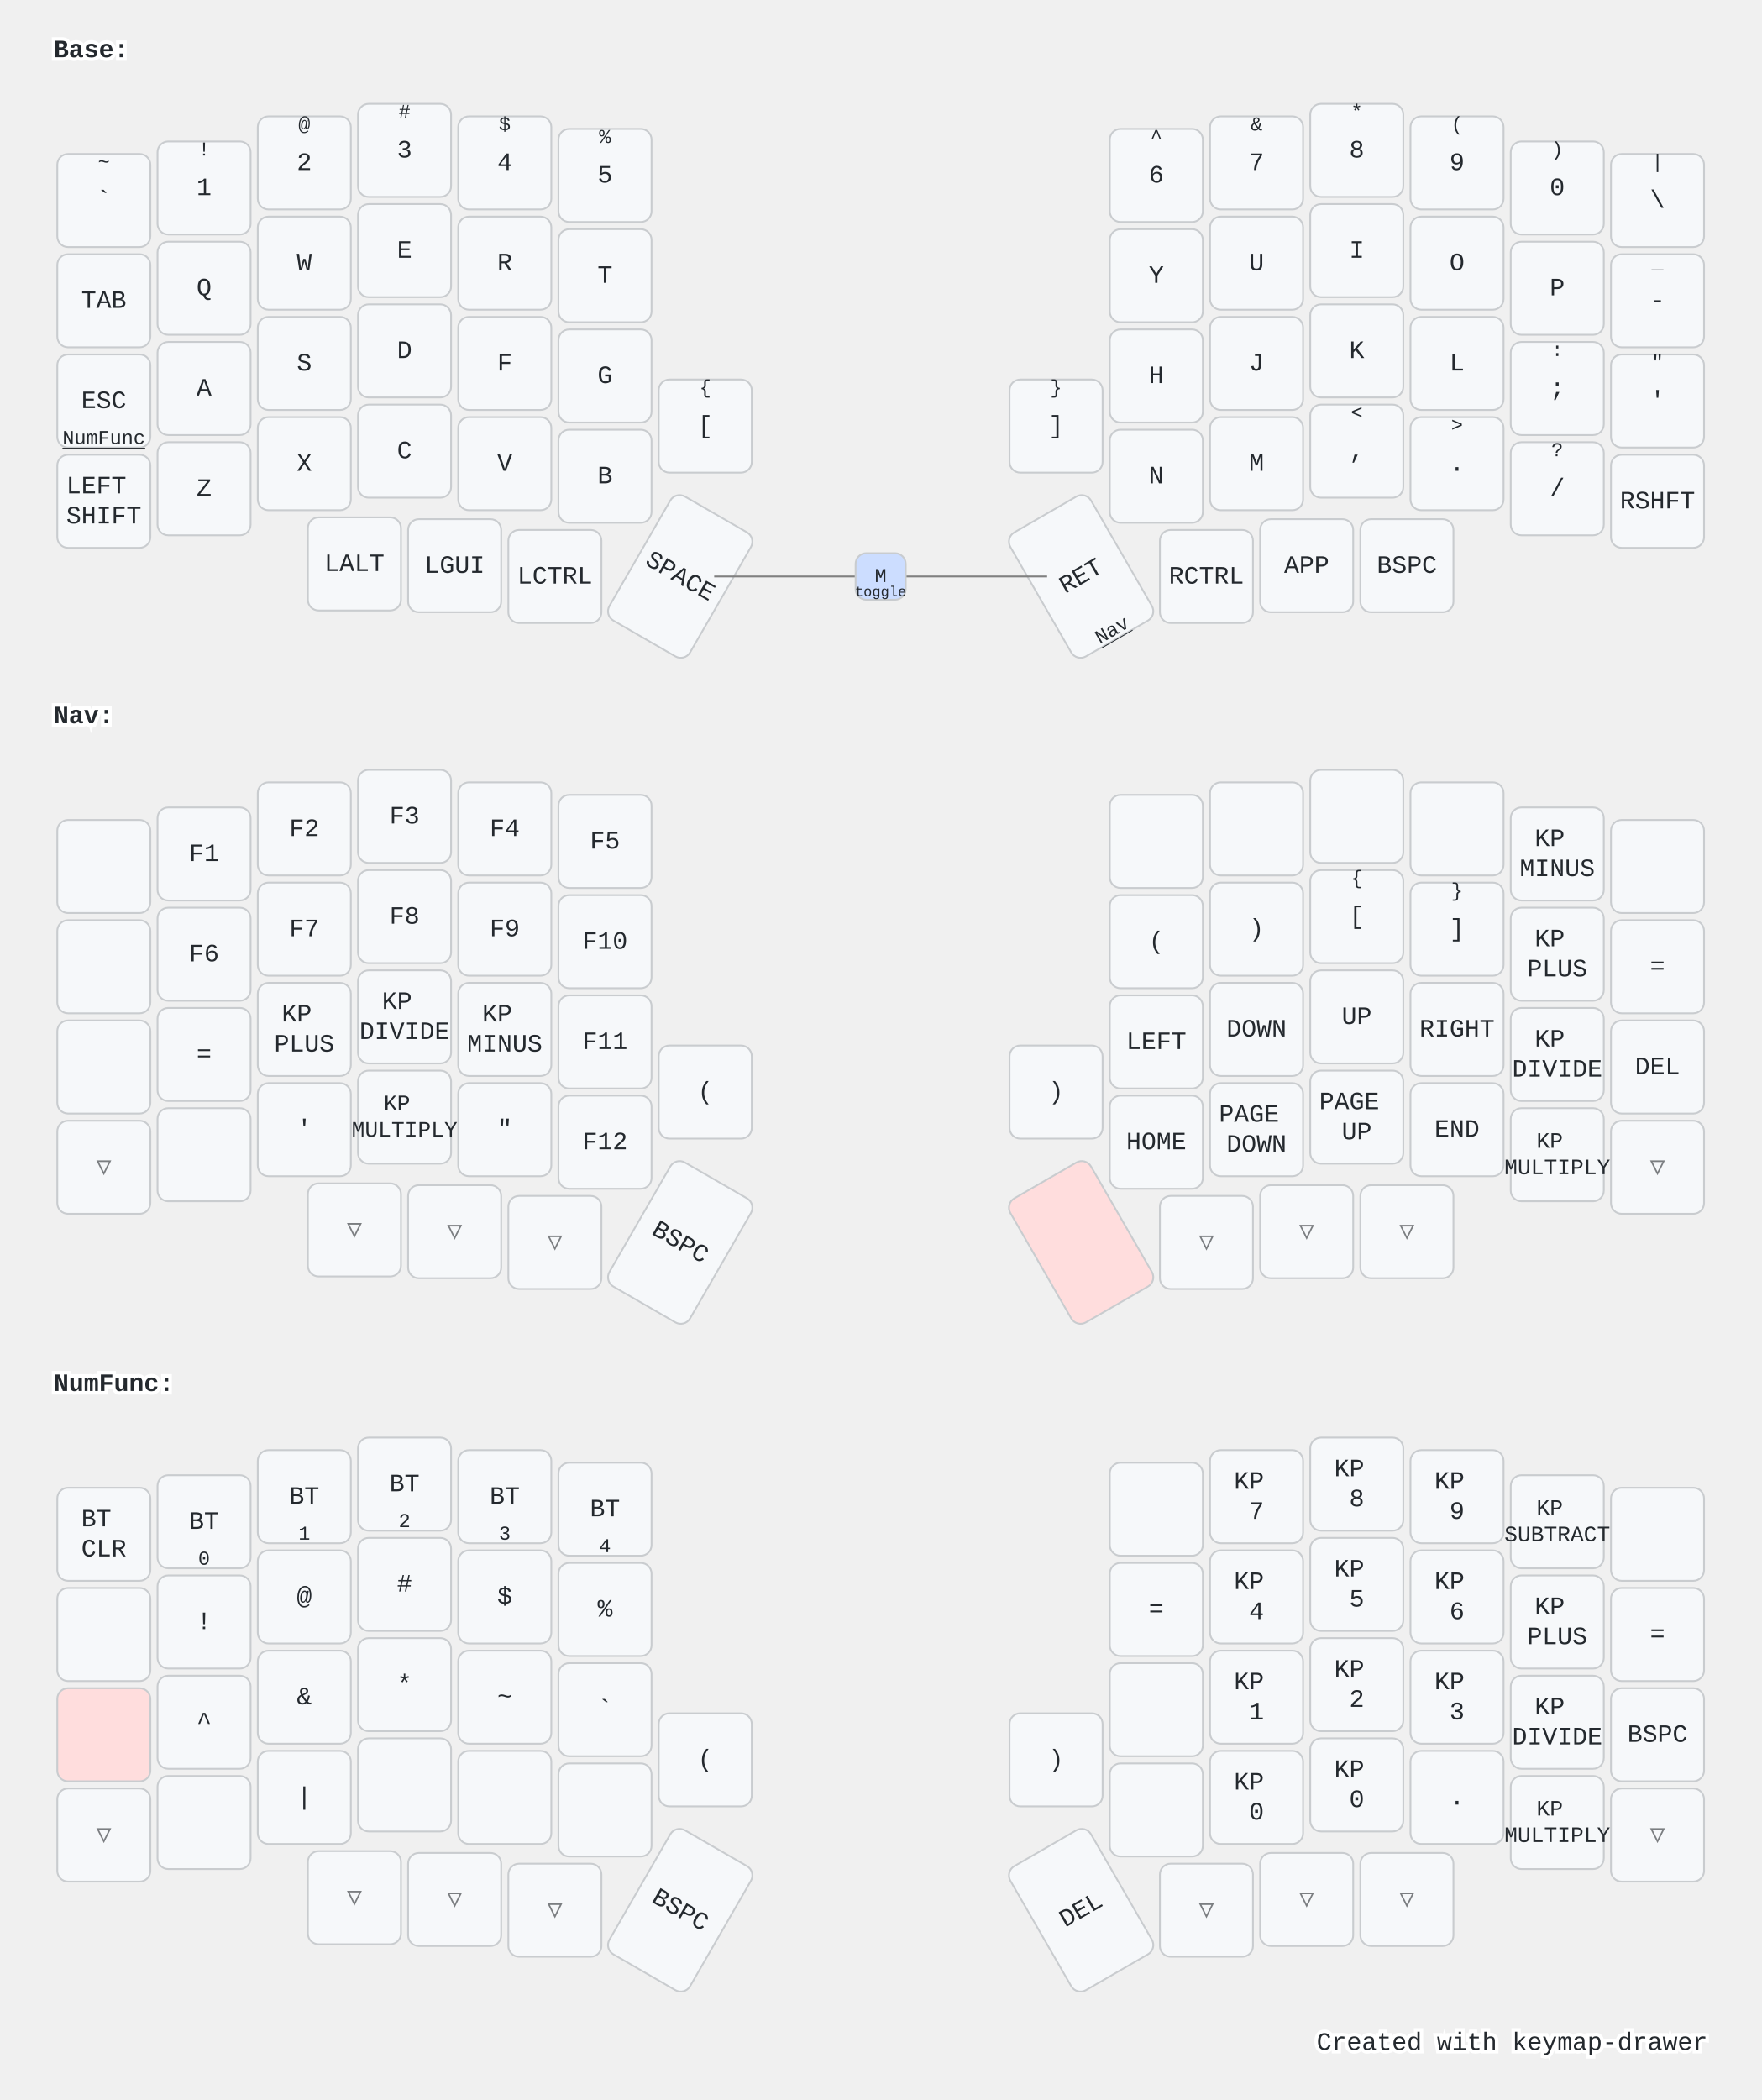
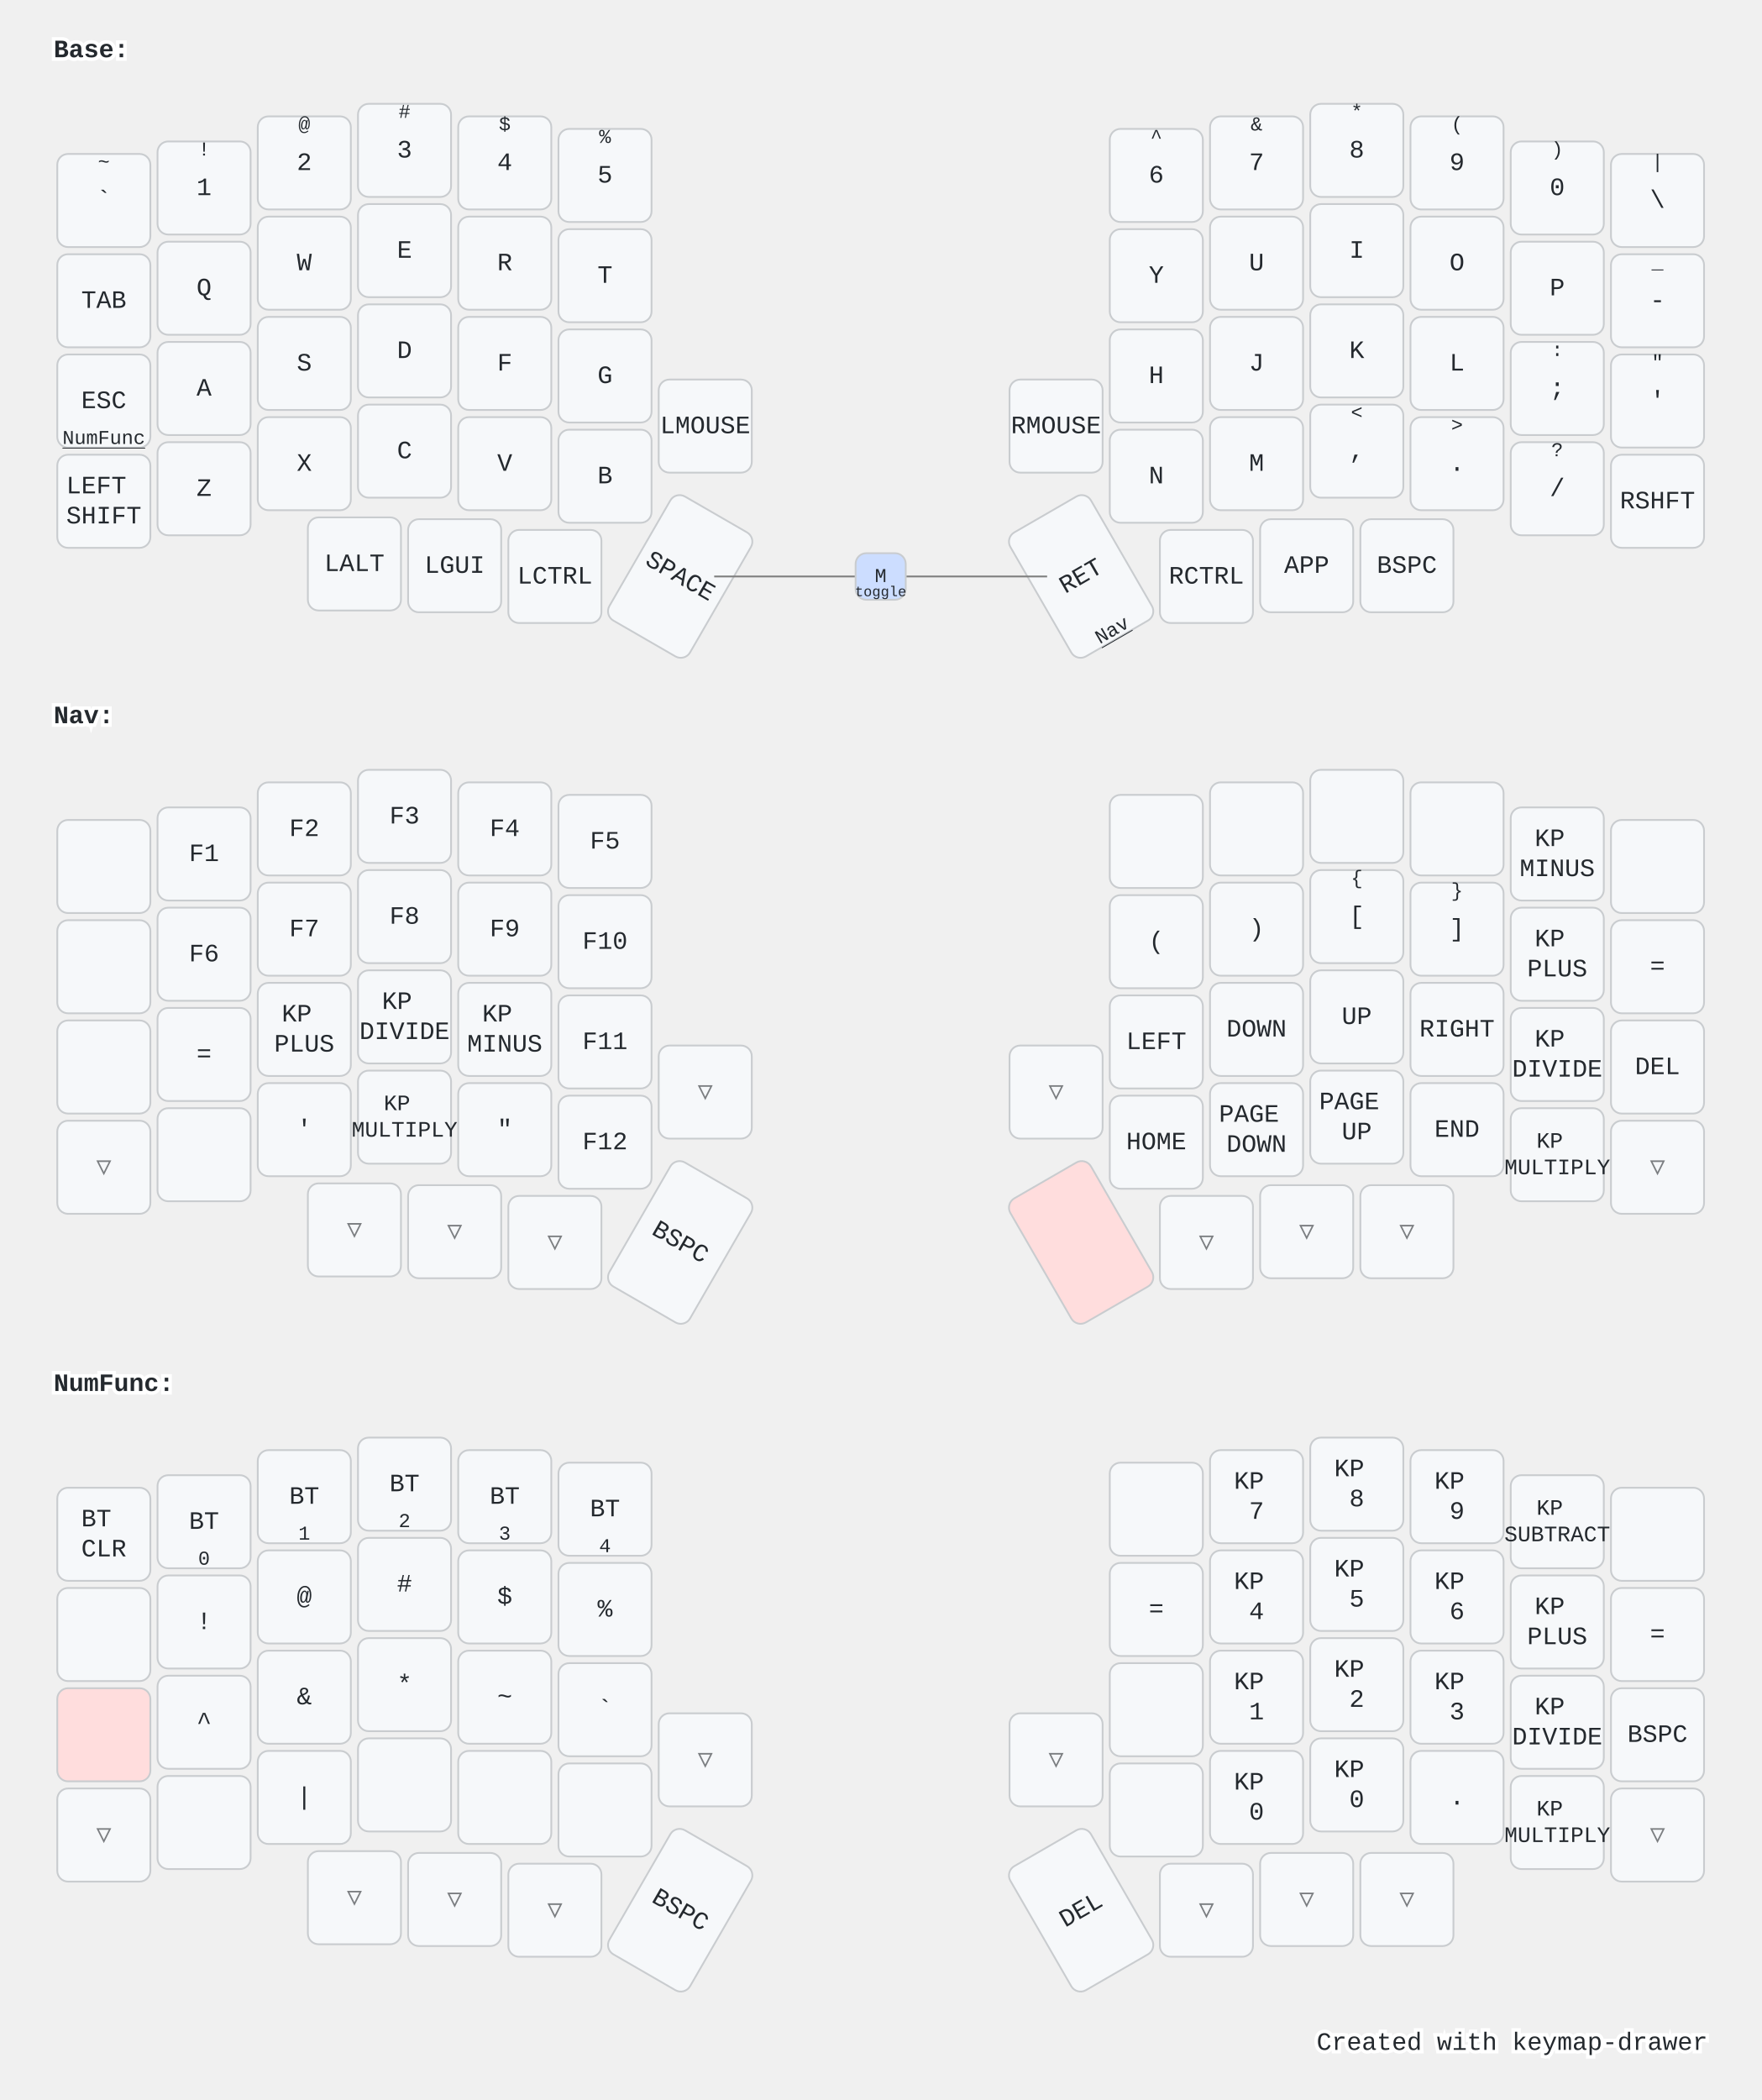
<svg xmlns="http://www.w3.org/2000/svg" width="984" height="1173" viewBox="0 0 984 1173" class="keymap">
  <style>/* inherit to force styles through use tags */
svg path {
    fill: inherit;
}

/* font and background color specifications */
svg.keymap {
    font-family: SFMono-Regular,Consolas,Liberation Mono,Menlo,monospace;
    font-size: 14px;
    font-kerning: normal;
    text-rendering: optimizeLegibility;
    fill: #24292e;
}

/* default key styling */
rect.key {
    fill: #f6f8fa;
}

rect.key, rect.combo {
    stroke: #c9cccf;
    stroke-width: 1;
}

/* default key side styling, only used is draw_key_sides is set */
rect.side {
    filter: brightness(90%);
}

/* color accent for combo boxes */
rect.combo, rect.combo-separate {
    fill: #cdf;
}

/* color accent for held keys */
rect.held, rect.combo.held {
    fill: #fdd;
}

/* color accent for ghost (optional) keys */
rect.ghost, rect.combo.ghost {
    stroke-dasharray: 4, 4;
    stroke-width: 2;
}

text {
    text-anchor: middle;
    dominant-baseline: middle;
}

/* styling for layer labels */
text.label {
    font-weight: bold;
    text-anchor: start;
    stroke: white;
    stroke-width: 4;
    paint-order: stroke;
}

/* styling for optional footer */
text.footer {
    text-anchor: end;
    dominant-baseline: auto;
    stroke: white;
    stroke-width: 4;
    paint-order: stroke;
}

/* styling for combo tap, and key non-tap label text */
text.combo, text.hold, text.shifted, text.left, text.right, text.tl, text.tr, text.bl, text.br {
    font-size: 11px;
}

text.hold, text.bl, text.br {
    text-anchor: middle;
    dominant-baseline: auto;
}

text.shifted, text.tl, text.tr {
    text-anchor: middle;
    dominant-baseline: hanging;
}

text.left, text.tl, text.bl {
    text-anchor: start;
}

text.right, text.tr, text.br {
    text-anchor: end;
}

text.layer-activator {
    text-decoration: underline;
}

/* styling for hold/shifted label text in combo box */
text.combo.hold, text.combo.shifted, text.combo.left, text.combo.right {
    font-size: 8px;
}

/* lighter symbol for transparent keys */
text.trans {
    fill: #7b7e81;
}

/* styling for combo dendrons */
path.combo {
    stroke-width: 1;
    stroke: gray;
    fill: none;
}

/* Start Tabler Icons Cleanup */
/* cannot use height/width with glyphs */
.icon-tabler &gt; path {
    fill: inherit;
    stroke: inherit;
    stroke-width: 2;
}
/* hide tabler's default box */
.icon-tabler &gt; path[stroke="none"][fill="none"] {
    visibility: hidden;
}
/* End Tabler Icons Cleanup */

@media (prefers-color-scheme: dark) {
svg.keymap { fill: #d1d6db; }
rect.key { fill: #3f4750; }
rect.key, rect.combo { stroke: #60666c; }
rect.combo, rect.combo-separate { fill: #1f3d7a; }
rect.held, rect.combo.held { fill: #854747; }
text.label, text.footer { stroke: black; }
text.trans { fill: #7e8184; }
path.combo { stroke: #7f7f7f; }

}</style>
  <g transform="translate(30, 0)" class="layer-Base">
    <text x="0" y="28" class="label" id="Base">Base:</text>
    <g transform="translate(0, 56)">
      <g transform="translate(28, 56)" class="key keypos-0">
        <rect rx="6" ry="6" x="-26" y="-26" width="52" height="52" class="key" />
        <text x="0" y="0" class="key tap">`</text>
        <text x="0" y="-24" class="key shifted">~</text>
      </g>
      <g transform="translate(84, 49)" class="key keypos-1">
        <rect rx="6" ry="6" x="-26" y="-26" width="52" height="52" class="key" />
        <text x="0" y="0" class="key tap">1</text>
        <text x="0" y="-24" class="key shifted">!</text>
      </g>
      <g transform="translate(140, 35)" class="key keypos-2">
        <rect rx="6" ry="6" x="-26" y="-26" width="52" height="52" class="key" />
        <text x="0" y="0" class="key tap">2</text>
        <text x="0" y="-24" class="key shifted">@</text>
      </g>
      <g transform="translate(196, 28)" class="key keypos-3">
        <rect rx="6" ry="6" x="-26" y="-26" width="52" height="52" class="key" />
        <text x="0" y="0" class="key tap">3</text>
        <text x="0" y="-24" class="key shifted">#</text>
      </g>
      <g transform="translate(252, 35)" class="key keypos-4">
        <rect rx="6" ry="6" x="-26" y="-26" width="52" height="52" class="key" />
        <text x="0" y="0" class="key tap">4</text>
        <text x="0" y="-24" class="key shifted">$</text>
      </g>
      <g transform="translate(308, 42)" class="key keypos-5">
        <rect rx="6" ry="6" x="-26" y="-26" width="52" height="52" class="key" />
        <text x="0" y="0" class="key tap">5</text>
        <text x="0" y="-24" class="key shifted">%</text>
      </g>
      <g transform="translate(616, 42)" class="key keypos-6">
        <rect rx="6" ry="6" x="-26" y="-26" width="52" height="52" class="key" />
        <text x="0" y="0" class="key tap">6</text>
        <text x="0" y="-24" class="key shifted">^</text>
      </g>
      <g transform="translate(672, 35)" class="key keypos-7">
        <rect rx="6" ry="6" x="-26" y="-26" width="52" height="52" class="key" />
        <text x="0" y="0" class="key tap">7</text>
        <text x="0" y="-24" class="key shifted">&amp;</text>
      </g>
      <g transform="translate(728, 28)" class="key keypos-8">
        <rect rx="6" ry="6" x="-26" y="-26" width="52" height="52" class="key" />
        <text x="0" y="0" class="key tap">8</text>
        <text x="0" y="-24" class="key shifted">*</text>
      </g>
      <g transform="translate(784, 35)" class="key keypos-9">
        <rect rx="6" ry="6" x="-26" y="-26" width="52" height="52" class="key" />
        <text x="0" y="0" class="key tap">9</text>
        <text x="0" y="-24" class="key shifted">(</text>
      </g>
      <g transform="translate(840, 49)" class="key keypos-10">
        <rect rx="6" ry="6" x="-26" y="-26" width="52" height="52" class="key" />
        <text x="0" y="0" class="key tap">0</text>
        <text x="0" y="-24" class="key shifted">)</text>
      </g>
      <g transform="translate(896, 56)" class="key keypos-11">
        <rect rx="6" ry="6" x="-26" y="-26" width="52" height="52" class="key" />
        <text x="0" y="0" class="key tap">\</text>
        <text x="0" y="-24" class="key shifted">|</text>
      </g>
      <g transform="translate(28, 112)" class="key keypos-12">
        <rect rx="6" ry="6" x="-26" y="-26" width="52" height="52" class="key" />
        <text x="0" y="0" class="key tap">TAB</text>
      </g>
      <g transform="translate(84, 105)" class="key keypos-13">
        <rect rx="6" ry="6" x="-26" y="-26" width="52" height="52" class="key" />
        <text x="0" y="0" class="key tap">Q</text>
      </g>
      <g transform="translate(140, 91)" class="key keypos-14">
        <rect rx="6" ry="6" x="-26" y="-26" width="52" height="52" class="key" />
        <text x="0" y="0" class="key tap">W</text>
      </g>
      <g transform="translate(196, 84)" class="key keypos-15">
        <rect rx="6" ry="6" x="-26" y="-26" width="52" height="52" class="key" />
        <text x="0" y="0" class="key tap">E</text>
      </g>
      <g transform="translate(252, 91)" class="key keypos-16">
        <rect rx="6" ry="6" x="-26" y="-26" width="52" height="52" class="key" />
        <text x="0" y="0" class="key tap">R</text>
      </g>
      <g transform="translate(308, 98)" class="key keypos-17">
        <rect rx="6" ry="6" x="-26" y="-26" width="52" height="52" class="key" />
        <text x="0" y="0" class="key tap">T</text>
      </g>
      <g transform="translate(616, 98)" class="key keypos-18">
        <rect rx="6" ry="6" x="-26" y="-26" width="52" height="52" class="key" />
        <text x="0" y="0" class="key tap">Y</text>
      </g>
      <g transform="translate(672, 91)" class="key keypos-19">
        <rect rx="6" ry="6" x="-26" y="-26" width="52" height="52" class="key" />
        <text x="0" y="0" class="key tap">U</text>
      </g>
      <g transform="translate(728, 84)" class="key keypos-20">
        <rect rx="6" ry="6" x="-26" y="-26" width="52" height="52" class="key" />
        <text x="0" y="0" class="key tap">I</text>
      </g>
      <g transform="translate(784, 91)" class="key keypos-21">
        <rect rx="6" ry="6" x="-26" y="-26" width="52" height="52" class="key" />
        <text x="0" y="0" class="key tap">O</text>
      </g>
      <g transform="translate(840, 105)" class="key keypos-22">
        <rect rx="6" ry="6" x="-26" y="-26" width="52" height="52" class="key" />
        <text x="0" y="0" class="key tap">P</text>
      </g>
      <g transform="translate(896, 112)" class="key keypos-23">
        <rect rx="6" ry="6" x="-26" y="-26" width="52" height="52" class="key" />
        <text x="0" y="0" class="key tap">-</text>
        <text x="0" y="-24" class="key shifted">_</text>
      </g>
      <g transform="translate(28, 168)" class="key keypos-24">
        <rect rx="6" ry="6" x="-26" y="-26" width="52" height="52" class="key" />
        <text x="0" y="0" class="key tap">ESC</text>
        <a href="#NumFunc">
          <text x="0" y="24" class="key hold layer-activator">NumFunc</text>
        </a>
      </g>
      <g transform="translate(84, 161)" class="key keypos-25">
        <rect rx="6" ry="6" x="-26" y="-26" width="52" height="52" class="key" />
        <text x="0" y="0" class="key tap">A</text>
      </g>
      <g transform="translate(140, 147)" class="key keypos-26">
        <rect rx="6" ry="6" x="-26" y="-26" width="52" height="52" class="key" />
        <text x="0" y="0" class="key tap">S</text>
      </g>
      <g transform="translate(196, 140)" class="key keypos-27">
        <rect rx="6" ry="6" x="-26" y="-26" width="52" height="52" class="key" />
        <text x="0" y="0" class="key tap">D</text>
      </g>
      <g transform="translate(252, 147)" class="key keypos-28">
        <rect rx="6" ry="6" x="-26" y="-26" width="52" height="52" class="key" />
        <text x="0" y="0" class="key tap">F</text>
      </g>
      <g transform="translate(308, 154)" class="key keypos-29">
        <rect rx="6" ry="6" x="-26" y="-26" width="52" height="52" class="key" />
        <text x="0" y="0" class="key tap">G</text>
      </g>
      <g transform="translate(616, 154)" class="key keypos-30">
        <rect rx="6" ry="6" x="-26" y="-26" width="52" height="52" class="key" />
        <text x="0" y="0" class="key tap">H</text>
      </g>
      <g transform="translate(672, 147)" class="key keypos-31">
        <rect rx="6" ry="6" x="-26" y="-26" width="52" height="52" class="key" />
        <text x="0" y="0" class="key tap">J</text>
      </g>
      <g transform="translate(728, 140)" class="key keypos-32">
        <rect rx="6" ry="6" x="-26" y="-26" width="52" height="52" class="key" />
        <text x="0" y="0" class="key tap">K</text>
      </g>
      <g transform="translate(784, 147)" class="key keypos-33">
        <rect rx="6" ry="6" x="-26" y="-26" width="52" height="52" class="key" />
        <text x="0" y="0" class="key tap">L</text>
      </g>
      <g transform="translate(840, 161)" class="key keypos-34">
        <rect rx="6" ry="6" x="-26" y="-26" width="52" height="52" class="key" />
        <text x="0" y="0" class="key tap">;</text>
        <text x="0" y="-24" class="key shifted">:</text>
      </g>
      <g transform="translate(896, 168)" class="key keypos-35">
        <rect rx="6" ry="6" x="-26" y="-26" width="52" height="52" class="key" />
        <text x="0" y="0" class="key tap">'</text>
        <text x="0" y="-24" class="key shifted">"</text>
      </g>
      <g transform="translate(28, 224)" class="key keypos-36">
        <rect rx="6" ry="6" x="-26" y="-26" width="52" height="52" class="key" />
        <text x="0" y="0" class="key tap">
          <tspan x="0" dy="-0.6em">LEFT</tspan>
          <tspan x="0" dy="1.2em">SHIFT</tspan>
        </text>
      </g>
      <g transform="translate(84, 217)" class="key keypos-37">
        <rect rx="6" ry="6" x="-26" y="-26" width="52" height="52" class="key" />
        <text x="0" y="0" class="key tap">Z</text>
      </g>
      <g transform="translate(140, 203)" class="key keypos-38">
        <rect rx="6" ry="6" x="-26" y="-26" width="52" height="52" class="key" />
        <text x="0" y="0" class="key tap">X</text>
      </g>
      <g transform="translate(196, 196)" class="key keypos-39">
        <rect rx="6" ry="6" x="-26" y="-26" width="52" height="52" class="key" />
        <text x="0" y="0" class="key tap">C</text>
      </g>
      <g transform="translate(252, 203)" class="key keypos-40">
        <rect rx="6" ry="6" x="-26" y="-26" width="52" height="52" class="key" />
        <text x="0" y="0" class="key tap">V</text>
      </g>
      <g transform="translate(308, 210)" class="key keypos-41">
        <rect rx="6" ry="6" x="-26" y="-26" width="52" height="52" class="key" />
        <text x="0" y="0" class="key tap">B</text>
      </g>
      <g transform="translate(364, 182)" class="key keypos-42">
        <rect rx="6" ry="6" x="-26" y="-26" width="52" height="52" class="key" />
-         <text x="0" y="0" class="key tap">[</text>
-         <text x="0" y="-24" class="key shifted">{</text>
+         <text x="0" y="0" class="key tap">LMOUSE</text>
      </g>
      <g transform="translate(560, 182)" class="key keypos-43">
        <rect rx="6" ry="6" x="-26" y="-26" width="52" height="52" class="key" />
-         <text x="0" y="0" class="key tap">]</text>
-         <text x="0" y="-24" class="key shifted">}</text>
+         <text x="0" y="0" class="key tap">RMOUSE</text>
      </g>
      <g transform="translate(616, 210)" class="key keypos-44">
        <rect rx="6" ry="6" x="-26" y="-26" width="52" height="52" class="key" />
        <text x="0" y="0" class="key tap">N</text>
      </g>
      <g transform="translate(672, 203)" class="key keypos-45">
        <rect rx="6" ry="6" x="-26" y="-26" width="52" height="52" class="key" />
        <text x="0" y="0" class="key tap">M</text>
      </g>
      <g transform="translate(728, 196)" class="key keypos-46">
        <rect rx="6" ry="6" x="-26" y="-26" width="52" height="52" class="key" />
        <text x="0" y="0" class="key tap">,</text>
        <text x="0" y="-24" class="key shifted">&lt;</text>
      </g>
      <g transform="translate(784, 203)" class="key keypos-47">
        <rect rx="6" ry="6" x="-26" y="-26" width="52" height="52" class="key" />
        <text x="0" y="0" class="key tap">.</text>
        <text x="0" y="-24" class="key shifted">&gt;</text>
      </g>
      <g transform="translate(840, 217)" class="key keypos-48">
        <rect rx="6" ry="6" x="-26" y="-26" width="52" height="52" class="key" />
        <text x="0" y="0" class="key tap">/</text>
        <text x="0" y="-24" class="key shifted">?</text>
      </g>
      <g transform="translate(896, 224)" class="key keypos-49">
        <rect rx="6" ry="6" x="-26" y="-26" width="52" height="52" class="key" />
        <text x="0" y="0" class="key tap">RSHFT</text>
      </g>
      <g transform="translate(168, 259)" class="key keypos-50">
        <rect rx="6" ry="6" x="-26" y="-26" width="52" height="52" class="key" />
        <text x="0" y="0" class="key tap">LALT</text>
      </g>
      <g transform="translate(224, 260)" class="key keypos-51">
        <rect rx="6" ry="6" x="-26" y="-26" width="52" height="52" class="key" />
        <text x="0" y="0" class="key tap">LGUI</text>
      </g>
      <g transform="translate(280, 266)" class="key keypos-52">
        <rect rx="6" ry="6" x="-26" y="-26" width="52" height="52" class="key" />
        <text x="0" y="0" class="key tap">LCTRL</text>
      </g>
      <g transform="translate(350, 266) rotate(30.0)" class="key keypos-53">
        <rect rx="6" ry="6" x="-26" y="-40" width="52" height="80" class="key" />
        <text x="0" y="0" class="key tap">SPACE</text>
      </g>
      <g transform="translate(574, 266) rotate(-30.0)" class="key keypos-54">
        <rect rx="6" ry="6" x="-26" y="-40" width="52" height="80" class="key" />
        <text x="0" y="0" class="key tap">RET</text>
        <a href="#Nav">
          <text x="0" y="38" class="key hold layer-activator">Nav</text>
        </a>
      </g>
      <g transform="translate(644, 266)" class="key keypos-55">
        <rect rx="6" ry="6" x="-26" y="-26" width="52" height="52" class="key" />
        <text x="0" y="0" class="key tap">RCTRL</text>
      </g>
      <g transform="translate(700, 260)" class="key keypos-56">
        <rect rx="6" ry="6" x="-26" y="-26" width="52" height="52" class="key" />
        <text x="0" y="0" class="key tap">APP</text>
      </g>
      <g transform="translate(756, 260)" class="key keypos-57">
        <rect rx="6" ry="6" x="-26" y="-26" width="52" height="52" class="key" />
        <text x="0" y="0" class="key tap">BSPC</text>
      </g>
      <g class="combo combopos-0">
        <path d="M462,266 l-93,0" class="combo" />
        <path d="M462,266 l93,0" class="combo" />
        <rect rx="6" ry="6" x="448" y="253" width="28" height="26" class="combo" />
        <text x="462" y="266" class="combo tap">M</text>
        <text x="462" y="277" class="combo hold">toggle</text>
      </g>
    </g>
  </g>
  <g transform="translate(30, 372)" class="layer-Nav">
    <text x="0" y="28" class="label" id="Nav">Nav:</text>
    <g transform="translate(0, 56)">
      <g transform="translate(28, 56)" class="key keypos-0">
        <rect rx="6" ry="6" x="-26" y="-26" width="52" height="52" class="key" />
      </g>
      <g transform="translate(84, 49)" class="key keypos-1">
        <rect rx="6" ry="6" x="-26" y="-26" width="52" height="52" class="key" />
        <text x="0" y="0" class="key tap">F1</text>
      </g>
      <g transform="translate(140, 35)" class="key keypos-2">
        <rect rx="6" ry="6" x="-26" y="-26" width="52" height="52" class="key" />
        <text x="0" y="0" class="key tap">F2</text>
      </g>
      <g transform="translate(196, 28)" class="key keypos-3">
        <rect rx="6" ry="6" x="-26" y="-26" width="52" height="52" class="key" />
        <text x="0" y="0" class="key tap">F3</text>
      </g>
      <g transform="translate(252, 35)" class="key keypos-4">
        <rect rx="6" ry="6" x="-26" y="-26" width="52" height="52" class="key" />
        <text x="0" y="0" class="key tap">F4</text>
      </g>
      <g transform="translate(308, 42)" class="key keypos-5">
        <rect rx="6" ry="6" x="-26" y="-26" width="52" height="52" class="key" />
        <text x="0" y="0" class="key tap">F5</text>
      </g>
      <g transform="translate(616, 42)" class="key keypos-6">
        <rect rx="6" ry="6" x="-26" y="-26" width="52" height="52" class="key" />
      </g>
      <g transform="translate(672, 35)" class="key keypos-7">
        <rect rx="6" ry="6" x="-26" y="-26" width="52" height="52" class="key" />
      </g>
      <g transform="translate(728, 28)" class="key keypos-8">
        <rect rx="6" ry="6" x="-26" y="-26" width="52" height="52" class="key" />
      </g>
      <g transform="translate(784, 35)" class="key keypos-9">
        <rect rx="6" ry="6" x="-26" y="-26" width="52" height="52" class="key" />
      </g>
      <g transform="translate(840, 49)" class="key keypos-10">
        <rect rx="6" ry="6" x="-26" y="-26" width="52" height="52" class="key" />
        <text x="0" y="0" class="key tap">
          <tspan x="0" dy="-0.6em">KP</tspan>
          <tspan x="0" dy="1.2em">MINUS</tspan>
        </text>
      </g>
      <g transform="translate(896, 56)" class="key keypos-11">
        <rect rx="6" ry="6" x="-26" y="-26" width="52" height="52" class="key" />
      </g>
      <g transform="translate(28, 112)" class="key keypos-12">
        <rect rx="6" ry="6" x="-26" y="-26" width="52" height="52" class="key" />
      </g>
      <g transform="translate(84, 105)" class="key keypos-13">
        <rect rx="6" ry="6" x="-26" y="-26" width="52" height="52" class="key" />
        <text x="0" y="0" class="key tap">F6</text>
      </g>
      <g transform="translate(140, 91)" class="key keypos-14">
        <rect rx="6" ry="6" x="-26" y="-26" width="52" height="52" class="key" />
        <text x="0" y="0" class="key tap">F7</text>
      </g>
      <g transform="translate(196, 84)" class="key keypos-15">
        <rect rx="6" ry="6" x="-26" y="-26" width="52" height="52" class="key" />
        <text x="0" y="0" class="key tap">F8</text>
      </g>
      <g transform="translate(252, 91)" class="key keypos-16">
        <rect rx="6" ry="6" x="-26" y="-26" width="52" height="52" class="key" />
        <text x="0" y="0" class="key tap">F9</text>
      </g>
      <g transform="translate(308, 98)" class="key keypos-17">
        <rect rx="6" ry="6" x="-26" y="-26" width="52" height="52" class="key" />
        <text x="0" y="0" class="key tap">F10</text>
      </g>
      <g transform="translate(616, 98)" class="key keypos-18">
        <rect rx="6" ry="6" x="-26" y="-26" width="52" height="52" class="key" />
        <text x="0" y="0" class="key tap">(</text>
      </g>
      <g transform="translate(672, 91)" class="key keypos-19">
        <rect rx="6" ry="6" x="-26" y="-26" width="52" height="52" class="key" />
        <text x="0" y="0" class="key tap">)</text>
      </g>
      <g transform="translate(728, 84)" class="key keypos-20">
        <rect rx="6" ry="6" x="-26" y="-26" width="52" height="52" class="key" />
        <text x="0" y="0" class="key tap">[</text>
        <text x="0" y="-24" class="key shifted">{</text>
      </g>
      <g transform="translate(784, 91)" class="key keypos-21">
        <rect rx="6" ry="6" x="-26" y="-26" width="52" height="52" class="key" />
        <text x="0" y="0" class="key tap">]</text>
        <text x="0" y="-24" class="key shifted">}</text>
      </g>
      <g transform="translate(840, 105)" class="key keypos-22">
        <rect rx="6" ry="6" x="-26" y="-26" width="52" height="52" class="key" />
        <text x="0" y="0" class="key tap">
          <tspan x="0" dy="-0.6em">KP</tspan>
          <tspan x="0" dy="1.2em">PLUS</tspan>
        </text>
      </g>
      <g transform="translate(896, 112)" class="key keypos-23">
        <rect rx="6" ry="6" x="-26" y="-26" width="52" height="52" class="key" />
        <text x="0" y="0" class="key tap">=</text>
      </g>
      <g transform="translate(28, 168)" class="key keypos-24">
        <rect rx="6" ry="6" x="-26" y="-26" width="52" height="52" class="key" />
      </g>
      <g transform="translate(84, 161)" class="key keypos-25">
        <rect rx="6" ry="6" x="-26" y="-26" width="52" height="52" class="key" />
        <text x="0" y="0" class="key tap">=</text>
      </g>
      <g transform="translate(140, 147)" class="key keypos-26">
        <rect rx="6" ry="6" x="-26" y="-26" width="52" height="52" class="key" />
        <text x="0" y="0" class="key tap">
          <tspan x="0" dy="-0.6em">KP</tspan>
          <tspan x="0" dy="1.2em">PLUS</tspan>
        </text>
      </g>
      <g transform="translate(196, 140)" class="key keypos-27">
        <rect rx="6" ry="6" x="-26" y="-26" width="52" height="52" class="key" />
        <text x="0" y="0" class="key tap">
          <tspan x="0" dy="-0.6em">KP</tspan>
          <tspan x="0" dy="1.2em">DIVIDE</tspan>
        </text>
      </g>
      <g transform="translate(252, 147)" class="key keypos-28">
        <rect rx="6" ry="6" x="-26" y="-26" width="52" height="52" class="key" />
        <text x="0" y="0" class="key tap">
          <tspan x="0" dy="-0.6em">KP</tspan>
          <tspan x="0" dy="1.2em">MINUS</tspan>
        </text>
      </g>
      <g transform="translate(308, 154)" class="key keypos-29">
        <rect rx="6" ry="6" x="-26" y="-26" width="52" height="52" class="key" />
        <text x="0" y="0" class="key tap">F11</text>
      </g>
      <g transform="translate(616, 154)" class="key keypos-30">
        <rect rx="6" ry="6" x="-26" y="-26" width="52" height="52" class="key" />
        <text x="0" y="0" class="key tap">LEFT</text>
      </g>
      <g transform="translate(672, 147)" class="key keypos-31">
        <rect rx="6" ry="6" x="-26" y="-26" width="52" height="52" class="key" />
        <text x="0" y="0" class="key tap">DOWN</text>
      </g>
      <g transform="translate(728, 140)" class="key keypos-32">
        <rect rx="6" ry="6" x="-26" y="-26" width="52" height="52" class="key" />
        <text x="0" y="0" class="key tap">UP</text>
      </g>
      <g transform="translate(784, 147)" class="key keypos-33">
        <rect rx="6" ry="6" x="-26" y="-26" width="52" height="52" class="key" />
        <text x="0" y="0" class="key tap">RIGHT</text>
      </g>
      <g transform="translate(840, 161)" class="key keypos-34">
        <rect rx="6" ry="6" x="-26" y="-26" width="52" height="52" class="key" />
        <text x="0" y="0" class="key tap">
          <tspan x="0" dy="-0.6em">KP</tspan>
          <tspan x="0" dy="1.2em">DIVIDE</tspan>
        </text>
      </g>
      <g transform="translate(896, 168)" class="key keypos-35">
        <rect rx="6" ry="6" x="-26" y="-26" width="52" height="52" class="key" />
        <text x="0" y="0" class="key tap">DEL</text>
      </g>
      <g transform="translate(28, 224)" class="key trans keypos-36">
        <rect rx="6" ry="6" x="-26" y="-26" width="52" height="52" class="key trans" />
        <text x="0" y="0" class="key trans tap">▽</text>
      </g>
      <g transform="translate(84, 217)" class="key keypos-37">
        <rect rx="6" ry="6" x="-26" y="-26" width="52" height="52" class="key" />
      </g>
      <g transform="translate(140, 203)" class="key keypos-38">
        <rect rx="6" ry="6" x="-26" y="-26" width="52" height="52" class="key" />
        <text x="0" y="0" class="key tap">'</text>
      </g>
      <g transform="translate(196, 196)" class="key keypos-39">
        <rect rx="6" ry="6" x="-26" y="-26" width="52" height="52" class="key" />
        <text x="0" y="0" class="key tap">
          <tspan x="0" dy="-0.6em" style="font-size: 88%">KP</tspan>
          <tspan x="0" dy="1.2em" style="font-size: 88%">MULTIPLY</tspan>
        </text>
      </g>
      <g transform="translate(252, 203)" class="key keypos-40">
        <rect rx="6" ry="6" x="-26" y="-26" width="52" height="52" class="key" />
        <text x="0" y="0" class="key tap">"</text>
      </g>
      <g transform="translate(308, 210)" class="key keypos-41">
        <rect rx="6" ry="6" x="-26" y="-26" width="52" height="52" class="key" />
        <text x="0" y="0" class="key tap">F12</text>
      </g>
-       <g transform="translate(364, 182)" class="key keypos-42">
-         <rect rx="6" ry="6" x="-26" y="-26" width="52" height="52" class="key" />
-         <text x="0" y="0" class="key tap">(</text>
-       </g>
-       <g transform="translate(560, 182)" class="key keypos-43">
-         <rect rx="6" ry="6" x="-26" y="-26" width="52" height="52" class="key" />
-         <text x="0" y="0" class="key tap">)</text>
+       <g transform="translate(364, 182)" class="key trans keypos-42">
+         <rect rx="6" ry="6" x="-26" y="-26" width="52" height="52" class="key trans" />
+         <text x="0" y="0" class="key trans tap">▽</text>
+       </g>
+       <g transform="translate(560, 182)" class="key trans keypos-43">
+         <rect rx="6" ry="6" x="-26" y="-26" width="52" height="52" class="key trans" />
+         <text x="0" y="0" class="key trans tap">▽</text>
      </g>
      <g transform="translate(616, 210)" class="key keypos-44">
        <rect rx="6" ry="6" x="-26" y="-26" width="52" height="52" class="key" />
        <text x="0" y="0" class="key tap">HOME</text>
      </g>
      <g transform="translate(672, 203)" class="key keypos-45">
        <rect rx="6" ry="6" x="-26" y="-26" width="52" height="52" class="key" />
        <text x="0" y="0" class="key tap">
          <tspan x="0" dy="-0.6em">PAGE</tspan>
          <tspan x="0" dy="1.2em">DOWN</tspan>
        </text>
      </g>
      <g transform="translate(728, 196)" class="key keypos-46">
        <rect rx="6" ry="6" x="-26" y="-26" width="52" height="52" class="key" />
        <text x="0" y="0" class="key tap">
          <tspan x="0" dy="-0.6em">PAGE</tspan>
          <tspan x="0" dy="1.2em">UP</tspan>
        </text>
      </g>
      <g transform="translate(784, 203)" class="key keypos-47">
        <rect rx="6" ry="6" x="-26" y="-26" width="52" height="52" class="key" />
        <text x="0" y="0" class="key tap">END</text>
      </g>
      <g transform="translate(840, 217)" class="key keypos-48">
        <rect rx="6" ry="6" x="-26" y="-26" width="52" height="52" class="key" />
        <text x="0" y="0" class="key tap">
          <tspan x="0" dy="-0.6em" style="font-size: 88%">KP</tspan>
          <tspan x="0" dy="1.2em" style="font-size: 88%">MULTIPLY</tspan>
        </text>
      </g>
      <g transform="translate(896, 224)" class="key trans keypos-49">
        <rect rx="6" ry="6" x="-26" y="-26" width="52" height="52" class="key trans" />
        <text x="0" y="0" class="key trans tap">▽</text>
      </g>
      <g transform="translate(168, 259)" class="key trans keypos-50">
        <rect rx="6" ry="6" x="-26" y="-26" width="52" height="52" class="key trans" />
        <text x="0" y="0" class="key trans tap">▽</text>
      </g>
      <g transform="translate(224, 260)" class="key trans keypos-51">
        <rect rx="6" ry="6" x="-26" y="-26" width="52" height="52" class="key trans" />
        <text x="0" y="0" class="key trans tap">▽</text>
      </g>
      <g transform="translate(280, 266)" class="key trans keypos-52">
        <rect rx="6" ry="6" x="-26" y="-26" width="52" height="52" class="key trans" />
        <text x="0" y="0" class="key trans tap">▽</text>
      </g>
      <g transform="translate(350, 266) rotate(30.0)" class="key keypos-53">
        <rect rx="6" ry="6" x="-26" y="-40" width="52" height="80" class="key" />
        <text x="0" y="0" class="key tap">BSPC</text>
      </g>
      <g transform="translate(574, 266) rotate(-30.0)" class="key held keypos-54">
        <rect rx="6" ry="6" x="-26" y="-40" width="52" height="80" class="key held" />
      </g>
      <g transform="translate(644, 266)" class="key trans keypos-55">
        <rect rx="6" ry="6" x="-26" y="-26" width="52" height="52" class="key trans" />
        <text x="0" y="0" class="key trans tap">▽</text>
      </g>
      <g transform="translate(700, 260)" class="key trans keypos-56">
        <rect rx="6" ry="6" x="-26" y="-26" width="52" height="52" class="key trans" />
        <text x="0" y="0" class="key trans tap">▽</text>
      </g>
      <g transform="translate(756, 260)" class="key trans keypos-57">
        <rect rx="6" ry="6" x="-26" y="-26" width="52" height="52" class="key trans" />
        <text x="0" y="0" class="key trans tap">▽</text>
      </g>
    </g>
  </g>
  <g transform="translate(30, 745)" class="layer-NumFunc">
    <text x="0" y="28" class="label" id="NumFunc">NumFunc:</text>
    <g transform="translate(0, 56)">
      <g transform="translate(28, 56)" class="key keypos-0">
        <rect rx="6" ry="6" x="-26" y="-26" width="52" height="52" class="key" />
        <text x="0" y="0" class="key tap">
          <tspan x="0" dy="-0.6em">BT</tspan>
          <tspan x="0" dy="1.2em">CLR</tspan>
        </text>
      </g>
      <g transform="translate(84, 49)" class="key keypos-1">
        <rect rx="6" ry="6" x="-26" y="-26" width="52" height="52" class="key" />
        <text x="0" y="0" class="key tap">BT</text>
        <text x="0" y="24" class="key hold">0</text>
      </g>
      <g transform="translate(140, 35)" class="key keypos-2">
        <rect rx="6" ry="6" x="-26" y="-26" width="52" height="52" class="key" />
        <text x="0" y="0" class="key tap">BT</text>
        <text x="0" y="24" class="key hold">1</text>
      </g>
      <g transform="translate(196, 28)" class="key keypos-3">
        <rect rx="6" ry="6" x="-26" y="-26" width="52" height="52" class="key" />
        <text x="0" y="0" class="key tap">BT</text>
        <text x="0" y="24" class="key hold">2</text>
      </g>
      <g transform="translate(252, 35)" class="key keypos-4">
        <rect rx="6" ry="6" x="-26" y="-26" width="52" height="52" class="key" />
        <text x="0" y="0" class="key tap">BT</text>
        <text x="0" y="24" class="key hold">3</text>
      </g>
      <g transform="translate(308, 42)" class="key keypos-5">
        <rect rx="6" ry="6" x="-26" y="-26" width="52" height="52" class="key" />
        <text x="0" y="0" class="key tap">BT</text>
        <text x="0" y="24" class="key hold">4</text>
      </g>
      <g transform="translate(616, 42)" class="key keypos-6">
        <rect rx="6" ry="6" x="-26" y="-26" width="52" height="52" class="key" />
      </g>
      <g transform="translate(672, 35)" class="key keypos-7">
        <rect rx="6" ry="6" x="-26" y="-26" width="52" height="52" class="key" />
        <text x="0" y="0" class="key tap">
          <tspan x="0" dy="-0.6em">KP</tspan>
          <tspan x="0" dy="1.2em">7</tspan>
        </text>
      </g>
      <g transform="translate(728, 28)" class="key keypos-8">
        <rect rx="6" ry="6" x="-26" y="-26" width="52" height="52" class="key" />
        <text x="0" y="0" class="key tap">
          <tspan x="0" dy="-0.6em">KP</tspan>
          <tspan x="0" dy="1.2em">8</tspan>
        </text>
      </g>
      <g transform="translate(784, 35)" class="key keypos-9">
        <rect rx="6" ry="6" x="-26" y="-26" width="52" height="52" class="key" />
        <text x="0" y="0" class="key tap">
          <tspan x="0" dy="-0.6em">KP</tspan>
          <tspan x="0" dy="1.2em">9</tspan>
        </text>
      </g>
      <g transform="translate(840, 49)" class="key keypos-10">
        <rect rx="6" ry="6" x="-26" y="-26" width="52" height="52" class="key" />
        <text x="0" y="0" class="key tap">
          <tspan x="0" dy="-0.6em" style="font-size: 88%">KP</tspan>
          <tspan x="0" dy="1.2em" style="font-size: 88%">SUBTRACT</tspan>
        </text>
      </g>
      <g transform="translate(896, 56)" class="key keypos-11">
        <rect rx="6" ry="6" x="-26" y="-26" width="52" height="52" class="key" />
      </g>
      <g transform="translate(28, 112)" class="key keypos-12">
        <rect rx="6" ry="6" x="-26" y="-26" width="52" height="52" class="key" />
      </g>
      <g transform="translate(84, 105)" class="key keypos-13">
        <rect rx="6" ry="6" x="-26" y="-26" width="52" height="52" class="key" />
        <text x="0" y="0" class="key tap">!</text>
      </g>
      <g transform="translate(140, 91)" class="key keypos-14">
        <rect rx="6" ry="6" x="-26" y="-26" width="52" height="52" class="key" />
        <text x="0" y="0" class="key tap">@</text>
      </g>
      <g transform="translate(196, 84)" class="key keypos-15">
        <rect rx="6" ry="6" x="-26" y="-26" width="52" height="52" class="key" />
        <text x="0" y="0" class="key tap">#</text>
      </g>
      <g transform="translate(252, 91)" class="key keypos-16">
        <rect rx="6" ry="6" x="-26" y="-26" width="52" height="52" class="key" />
        <text x="0" y="0" class="key tap">$</text>
      </g>
      <g transform="translate(308, 98)" class="key keypos-17">
        <rect rx="6" ry="6" x="-26" y="-26" width="52" height="52" class="key" />
        <text x="0" y="0" class="key tap">%</text>
      </g>
      <g transform="translate(616, 98)" class="key keypos-18">
        <rect rx="6" ry="6" x="-26" y="-26" width="52" height="52" class="key" />
        <text x="0" y="0" class="key tap">=</text>
      </g>
      <g transform="translate(672, 91)" class="key keypos-19">
        <rect rx="6" ry="6" x="-26" y="-26" width="52" height="52" class="key" />
        <text x="0" y="0" class="key tap">
          <tspan x="0" dy="-0.6em">KP</tspan>
          <tspan x="0" dy="1.2em">4</tspan>
        </text>
      </g>
      <g transform="translate(728, 84)" class="key keypos-20">
        <rect rx="6" ry="6" x="-26" y="-26" width="52" height="52" class="key" />
        <text x="0" y="0" class="key tap">
          <tspan x="0" dy="-0.6em">KP</tspan>
          <tspan x="0" dy="1.2em">5</tspan>
        </text>
      </g>
      <g transform="translate(784, 91)" class="key keypos-21">
        <rect rx="6" ry="6" x="-26" y="-26" width="52" height="52" class="key" />
        <text x="0" y="0" class="key tap">
          <tspan x="0" dy="-0.6em">KP</tspan>
          <tspan x="0" dy="1.2em">6</tspan>
        </text>
      </g>
      <g transform="translate(840, 105)" class="key keypos-22">
        <rect rx="6" ry="6" x="-26" y="-26" width="52" height="52" class="key" />
        <text x="0" y="0" class="key tap">
          <tspan x="0" dy="-0.6em">KP</tspan>
          <tspan x="0" dy="1.2em">PLUS</tspan>
        </text>
      </g>
      <g transform="translate(896, 112)" class="key keypos-23">
        <rect rx="6" ry="6" x="-26" y="-26" width="52" height="52" class="key" />
        <text x="0" y="0" class="key tap">=</text>
      </g>
      <g transform="translate(28, 168)" class="key held keypos-24">
        <rect rx="6" ry="6" x="-26" y="-26" width="52" height="52" class="key held" />
      </g>
      <g transform="translate(84, 161)" class="key keypos-25">
        <rect rx="6" ry="6" x="-26" y="-26" width="52" height="52" class="key" />
        <text x="0" y="0" class="key tap">^</text>
      </g>
      <g transform="translate(140, 147)" class="key keypos-26">
        <rect rx="6" ry="6" x="-26" y="-26" width="52" height="52" class="key" />
        <text x="0" y="0" class="key tap">&amp;</text>
      </g>
      <g transform="translate(196, 140)" class="key keypos-27">
        <rect rx="6" ry="6" x="-26" y="-26" width="52" height="52" class="key" />
        <text x="0" y="0" class="key tap">*</text>
      </g>
      <g transform="translate(252, 147)" class="key keypos-28">
        <rect rx="6" ry="6" x="-26" y="-26" width="52" height="52" class="key" />
        <text x="0" y="0" class="key tap">~</text>
      </g>
      <g transform="translate(308, 154)" class="key keypos-29">
        <rect rx="6" ry="6" x="-26" y="-26" width="52" height="52" class="key" />
        <text x="0" y="0" class="key tap">`</text>
      </g>
      <g transform="translate(616, 154)" class="key keypos-30">
        <rect rx="6" ry="6" x="-26" y="-26" width="52" height="52" class="key" />
      </g>
      <g transform="translate(672, 147)" class="key keypos-31">
        <rect rx="6" ry="6" x="-26" y="-26" width="52" height="52" class="key" />
        <text x="0" y="0" class="key tap">
          <tspan x="0" dy="-0.6em">KP</tspan>
          <tspan x="0" dy="1.2em">1</tspan>
        </text>
      </g>
      <g transform="translate(728, 140)" class="key keypos-32">
        <rect rx="6" ry="6" x="-26" y="-26" width="52" height="52" class="key" />
        <text x="0" y="0" class="key tap">
          <tspan x="0" dy="-0.6em">KP</tspan>
          <tspan x="0" dy="1.2em">2</tspan>
        </text>
      </g>
      <g transform="translate(784, 147)" class="key keypos-33">
        <rect rx="6" ry="6" x="-26" y="-26" width="52" height="52" class="key" />
        <text x="0" y="0" class="key tap">
          <tspan x="0" dy="-0.6em">KP</tspan>
          <tspan x="0" dy="1.2em">3</tspan>
        </text>
      </g>
      <g transform="translate(840, 161)" class="key keypos-34">
        <rect rx="6" ry="6" x="-26" y="-26" width="52" height="52" class="key" />
        <text x="0" y="0" class="key tap">
          <tspan x="0" dy="-0.6em">KP</tspan>
          <tspan x="0" dy="1.2em">DIVIDE</tspan>
        </text>
      </g>
      <g transform="translate(896, 168)" class="key keypos-35">
        <rect rx="6" ry="6" x="-26" y="-26" width="52" height="52" class="key" />
        <text x="0" y="0" class="key tap">BSPC</text>
      </g>
      <g transform="translate(28, 224)" class="key trans keypos-36">
        <rect rx="6" ry="6" x="-26" y="-26" width="52" height="52" class="key trans" />
        <text x="0" y="0" class="key trans tap">▽</text>
      </g>
      <g transform="translate(84, 217)" class="key keypos-37">
        <rect rx="6" ry="6" x="-26" y="-26" width="52" height="52" class="key" />
      </g>
      <g transform="translate(140, 203)" class="key keypos-38">
        <rect rx="6" ry="6" x="-26" y="-26" width="52" height="52" class="key" />
        <text x="0" y="0" class="key tap">|</text>
      </g>
      <g transform="translate(196, 196)" class="key keypos-39">
        <rect rx="6" ry="6" x="-26" y="-26" width="52" height="52" class="key" />
      </g>
      <g transform="translate(252, 203)" class="key keypos-40">
        <rect rx="6" ry="6" x="-26" y="-26" width="52" height="52" class="key" />
      </g>
      <g transform="translate(308, 210)" class="key keypos-41">
        <rect rx="6" ry="6" x="-26" y="-26" width="52" height="52" class="key" />
      </g>
-       <g transform="translate(364, 182)" class="key keypos-42">
-         <rect rx="6" ry="6" x="-26" y="-26" width="52" height="52" class="key" />
-         <text x="0" y="0" class="key tap">(</text>
-       </g>
-       <g transform="translate(560, 182)" class="key keypos-43">
-         <rect rx="6" ry="6" x="-26" y="-26" width="52" height="52" class="key" />
-         <text x="0" y="0" class="key tap">)</text>
+       <g transform="translate(364, 182)" class="key trans keypos-42">
+         <rect rx="6" ry="6" x="-26" y="-26" width="52" height="52" class="key trans" />
+         <text x="0" y="0" class="key trans tap">▽</text>
+       </g>
+       <g transform="translate(560, 182)" class="key trans keypos-43">
+         <rect rx="6" ry="6" x="-26" y="-26" width="52" height="52" class="key trans" />
+         <text x="0" y="0" class="key trans tap">▽</text>
      </g>
      <g transform="translate(616, 210)" class="key keypos-44">
        <rect rx="6" ry="6" x="-26" y="-26" width="52" height="52" class="key" />
      </g>
      <g transform="translate(672, 203)" class="key keypos-45">
        <rect rx="6" ry="6" x="-26" y="-26" width="52" height="52" class="key" />
        <text x="0" y="0" class="key tap">
          <tspan x="0" dy="-0.6em">KP</tspan>
          <tspan x="0" dy="1.2em">0</tspan>
        </text>
      </g>
      <g transform="translate(728, 196)" class="key keypos-46">
        <rect rx="6" ry="6" x="-26" y="-26" width="52" height="52" class="key" />
        <text x="0" y="0" class="key tap">
          <tspan x="0" dy="-0.6em">KP</tspan>
          <tspan x="0" dy="1.2em">0</tspan>
        </text>
      </g>
      <g transform="translate(784, 203)" class="key keypos-47">
        <rect rx="6" ry="6" x="-26" y="-26" width="52" height="52" class="key" />
        <text x="0" y="0" class="key tap">.</text>
      </g>
      <g transform="translate(840, 217)" class="key keypos-48">
        <rect rx="6" ry="6" x="-26" y="-26" width="52" height="52" class="key" />
        <text x="0" y="0" class="key tap">
          <tspan x="0" dy="-0.6em" style="font-size: 88%">KP</tspan>
          <tspan x="0" dy="1.2em" style="font-size: 88%">MULTIPLY</tspan>
        </text>
      </g>
      <g transform="translate(896, 224)" class="key trans keypos-49">
        <rect rx="6" ry="6" x="-26" y="-26" width="52" height="52" class="key trans" />
        <text x="0" y="0" class="key trans tap">▽</text>
      </g>
      <g transform="translate(168, 259)" class="key trans keypos-50">
        <rect rx="6" ry="6" x="-26" y="-26" width="52" height="52" class="key trans" />
        <text x="0" y="0" class="key trans tap">▽</text>
      </g>
      <g transform="translate(224, 260)" class="key trans keypos-51">
        <rect rx="6" ry="6" x="-26" y="-26" width="52" height="52" class="key trans" />
        <text x="0" y="0" class="key trans tap">▽</text>
      </g>
      <g transform="translate(280, 266)" class="key trans keypos-52">
        <rect rx="6" ry="6" x="-26" y="-26" width="52" height="52" class="key trans" />
        <text x="0" y="0" class="key trans tap">▽</text>
      </g>
      <g transform="translate(350, 266) rotate(30.0)" class="key keypos-53">
        <rect rx="6" ry="6" x="-26" y="-40" width="52" height="80" class="key" />
        <text x="0" y="0" class="key tap">BSPC</text>
      </g>
      <g transform="translate(574, 266) rotate(-30.0)" class="key keypos-54">
        <rect rx="6" ry="6" x="-26" y="-40" width="52" height="80" class="key" />
        <text x="0" y="0" class="key tap">DEL</text>
      </g>
      <g transform="translate(644, 266)" class="key trans keypos-55">
        <rect rx="6" ry="6" x="-26" y="-26" width="52" height="52" class="key trans" />
        <text x="0" y="0" class="key trans tap">▽</text>
      </g>
      <g transform="translate(700, 260)" class="key trans keypos-56">
        <rect rx="6" ry="6" x="-26" y="-26" width="52" height="52" class="key trans" />
        <text x="0" y="0" class="key trans tap">▽</text>
      </g>
      <g transform="translate(756, 260)" class="key trans keypos-57">
        <rect rx="6" ry="6" x="-26" y="-26" width="52" height="52" class="key trans" />
        <text x="0" y="0" class="key trans tap">▽</text>
      </g>
    </g>
  </g>
  <text x="954.0" y="1145.0" class="footer">Created with <a href="https://github.com/caksoylar/keymap-drawer">keymap-drawer</a>
  </text>
</svg>
